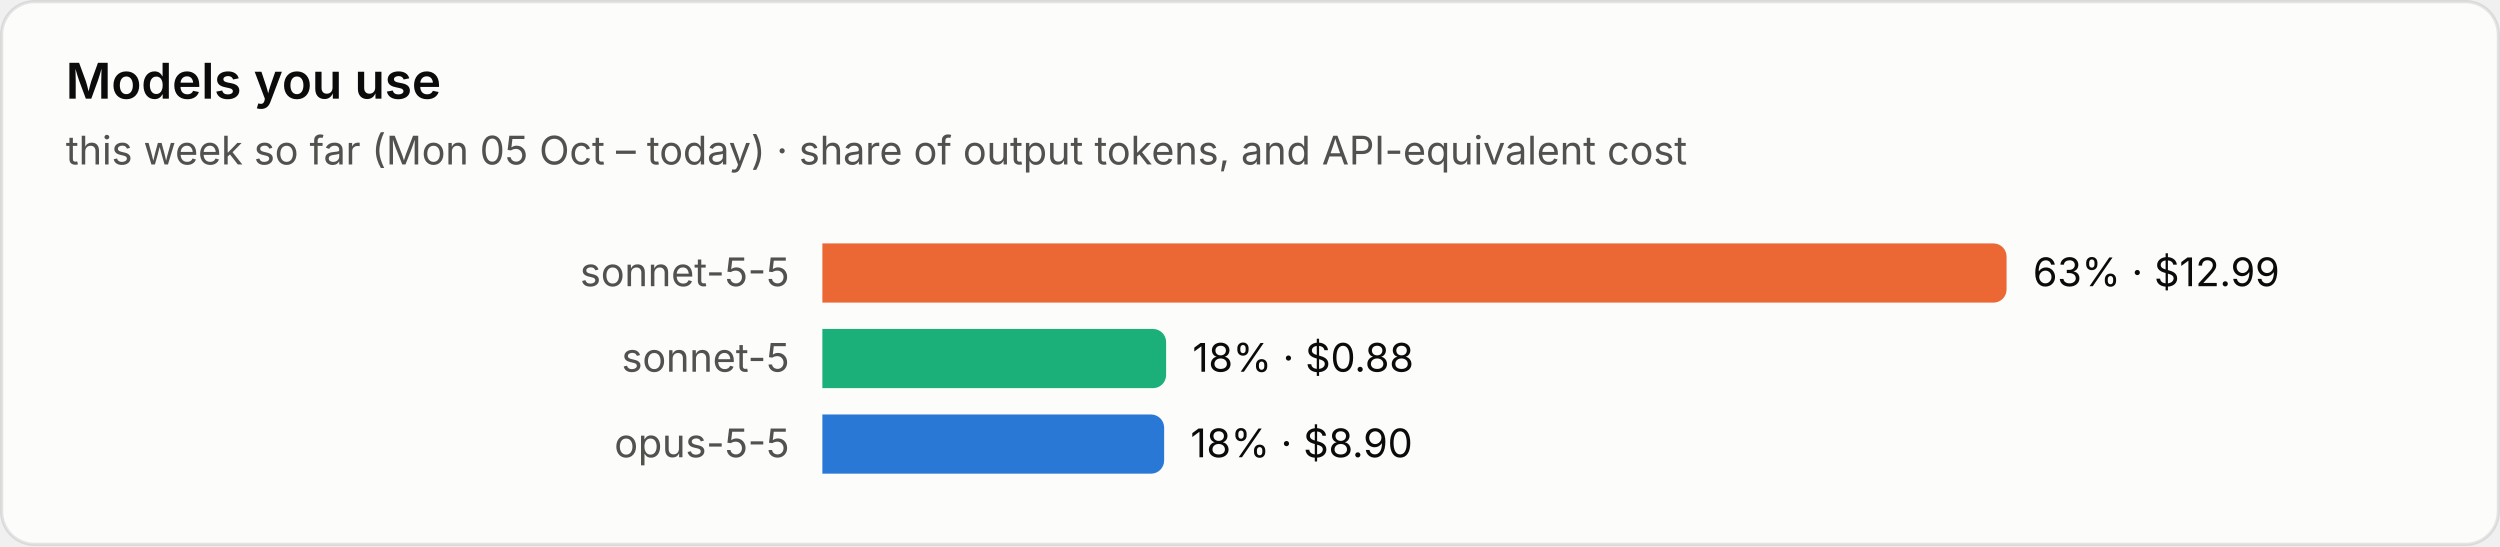
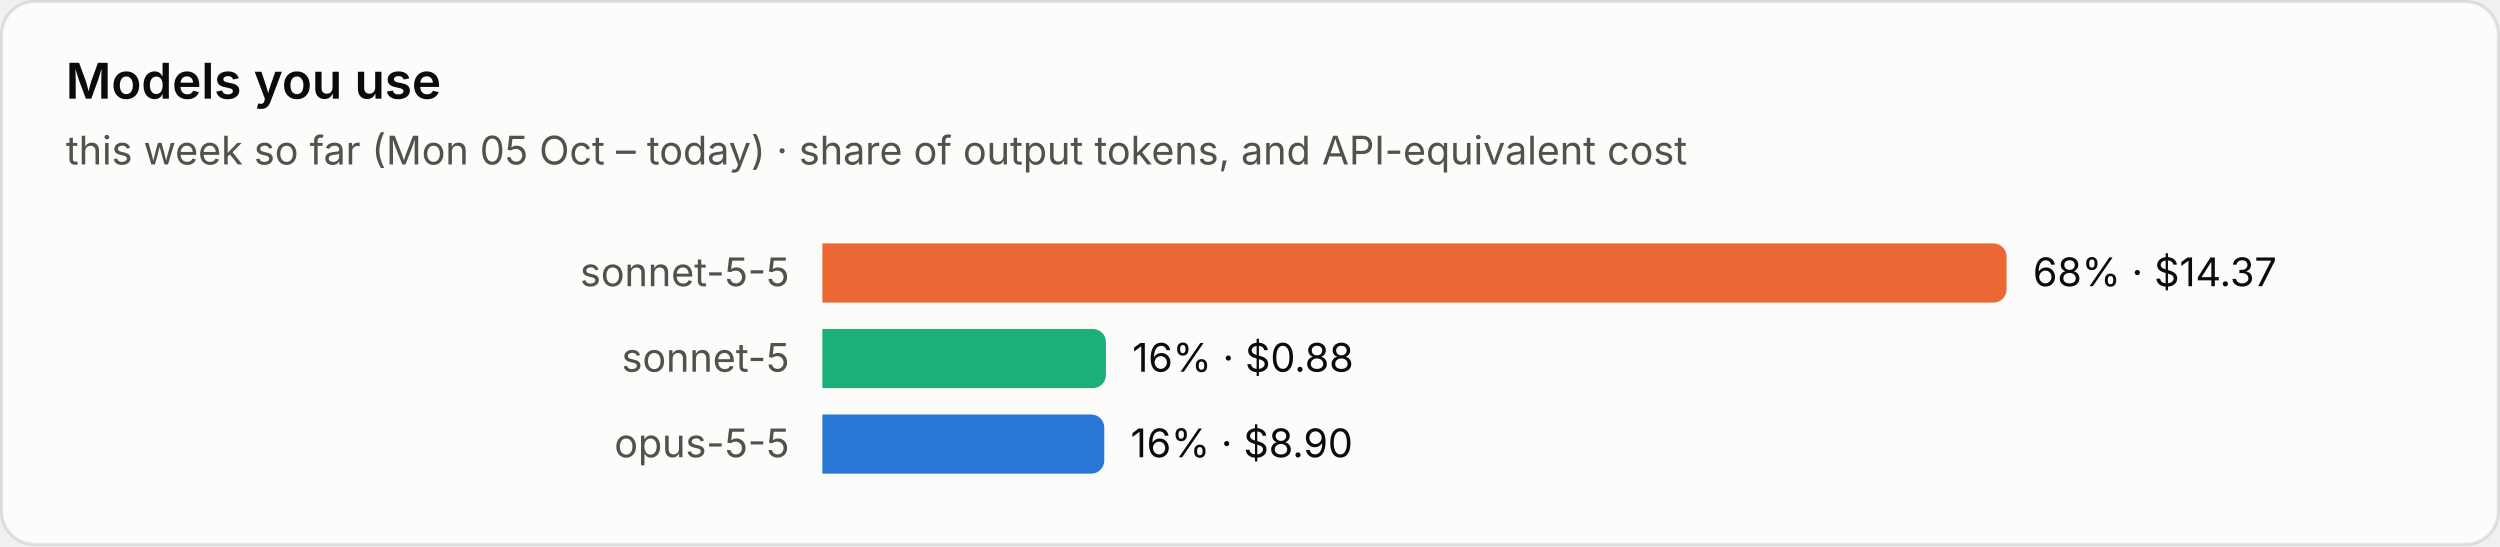
<svg xmlns="http://www.w3.org/2000/svg" viewBox="0 0 760 166" width="760" height="166" role="img" aria-label="Models you use">
  <style>text{font-family:system-ui,-apple-system,"Segoe UI",sans-serif;font-variant-numeric:tabular-nums}.bg{fill:#fcfcfb;stroke:rgba(11,11,11,.10)}.tp{fill:#0b0b0b}.ts{fill:#52514e}.tm{fill:#898781}.grid{stroke:#e1e0d9;stroke-width:1}.base{stroke:#c3c2b7;stroke-width:1}.so{fill:#b5b3ad}.lo{stroke:#b5b3ad}.qe{fill:#f0efec}.ring{stroke:#fcfcfb}.area{fill-opacity:.1}.s0{fill:#2a78d6}.l0{stroke:#2a78d6}.s1{fill:#eb6834}.l1{stroke:#eb6834}.s2{fill:#1baf7a}.l2{stroke:#1baf7a}.s3{fill:#eda100}.l3{stroke:#eda100}.s4{fill:#e87ba4}.l4{stroke:#e87ba4}.s5{fill:#008300}.l5{stroke:#008300}.s6{fill:#4a3aa7}.l6{stroke:#4a3aa7}.s7{fill:#e34948}.l7{stroke:#e34948}.q0{fill:#cde2fb}.q1{fill:#9ec5f4}.q2{fill:#6da7ec}.q3{fill:#3987e5}.q4{fill:#256abf}.q5{fill:#184f95}.q6{fill:#0d366b}.r0{fill:#f8d4d4}.r1{fill:#ec8f8f}.r2{fill:#c42f2f}.a0{fill:#fbe3e3}.a1{fill:#f5b8b8}.a2{fill:#ec8f8f}.a3{fill:#d65252}.a4{fill:#a82525}.tq0{fill:#0b0b0b}.tq1{fill:#0b0b0b}.tq2{fill:#0b0b0b}.tq3{fill:#ffffff}.tq4{fill:#ffffff}.tq5{fill:#ffffff}.tq6{fill:#ffffff}.tr0{fill:#0b0b0b}.tr1{fill:#0b0b0b}.tr2{fill:#ffffff}.ta0{fill:#0b0b0b}.ta1{fill:#0b0b0b}.ta2{fill:#0b0b0b}.ta3{fill:#ffffff}.ta4{fill:#ffffff}.tw{fill:#ffffff}@media (prefers-color-scheme:dark){.bg{fill:#1a1a19;stroke:rgba(255,255,255,.10)}.tp{fill:#fff}.ts{fill:#c3c2b7}.tm{fill:#898781}.grid{stroke:#2c2c2a}.base{stroke:#383835}.so{fill:#5c5b57}.lo{stroke:#5c5b57}.qe{fill:#262624}.ring{stroke:#1a1a19}.s0{fill:#3987e5}.l0{stroke:#3987e5}.s1{fill:#d95926}.l1{stroke:#d95926}.s2{fill:#199e70}.l2{stroke:#199e70}.s3{fill:#c98500}.l3{stroke:#c98500}.s4{fill:#d55181}.l4{stroke:#d55181}.s5{fill:#008300}.l5{stroke:#008300}.s6{fill:#9085e9}.l6{stroke:#9085e9}.s7{fill:#e66767}.l7{stroke:#e66767}.q0{fill:#16263a}.q1{fill:#123a66}.q2{fill:#184f95}.q3{fill:#256abf}.q4{fill:#3987e5}.q5{fill:#6da7ec}.q6{fill:#b7d3f6}.r0{fill:#4a2023}.r1{fill:#8c2c2f}.r2{fill:#e25555}.a0{fill:#3a1a1c}.a1{fill:#5e2427}.a2{fill:#8c2c2f}.a3{fill:#c43c3f}.a4{fill:#f07070}.tq0{fill:#ffffff}.tq1{fill:#ffffff}.tq2{fill:#ffffff}.tq3{fill:#ffffff}.tq4{fill:#ffffff}.tq5{fill:#0b0b0b}.tq6{fill:#0b0b0b}.tr0{fill:#ffffff}.tr1{fill:#ffffff}.tr2{fill:#ffffff}.ta0{fill:#ffffff}.ta1{fill:#ffffff}.ta2{fill:#ffffff}.ta3{fill:#ffffff}.ta4{fill:#0b0b0b}.tw{fill:#ffffff}}</style>
  <rect class="bg" x=".5" y=".5" width="759" height="165" rx="10" />
  <text class="tp" x="20" y="30" font-size="15" font-weight="600">Models you use</text>
  <text class="ts" x="20" y="50" font-size="12">this week so far (Mon 05 Oct – today) · share of output tokens, and API-equivalent cost</text>
  <text class="ts" x="240" y="87.0" font-size="12" text-anchor="end">sonnet-5-5</text>
  <path class="s1" d="M250 74h356.0a4 4 0 0 1 4 4v10a4 4 0 0 1-4 4h-356.0z" />
-   <text class="tp" x="618.0" y="87.0" font-size="12">63% · $12.99</text>
+   <text class="tp" x="618.0" y="87.0" font-size="12">68% · $14.37</text>
  <text class="ts" x="240" y="113.0" font-size="12" text-anchor="end">sonnet-5</text>
-   <path class="s2" d="M250 100h100.5a4 4 0 0 1 4 4v10a4 4 0 0 1-4 4h-100.5z" />
-   <text class="tp" x="362.5" y="113.0" font-size="12">18% · $0.88</text>
+   <path class="s2" d="M250 100h82.2a4 4 0 0 1 4 4v10a4 4 0 0 1-4 4h-82.2z" />
+   <text class="tp" x="344.2" y="113.0" font-size="12">16% · $0.88</text>
  <text class="ts" x="240" y="139.0" font-size="12" text-anchor="end">opus-5-5</text>
-   <path class="s0" d="M250 126h99.9a4 4 0 0 1 4 4v10a4 4 0 0 1-4 4h-99.9z" />
-   <text class="tp" x="361.9" y="139.0" font-size="12">18% · $8.90</text>
+   <path class="s0" d="M250 126h81.7a4 4 0 0 1 4 4v10a4 4 0 0 1-4 4h-81.7z" />
+   <text class="tp" x="343.7" y="139.0" font-size="12">16% · $8.90</text>
</svg>
